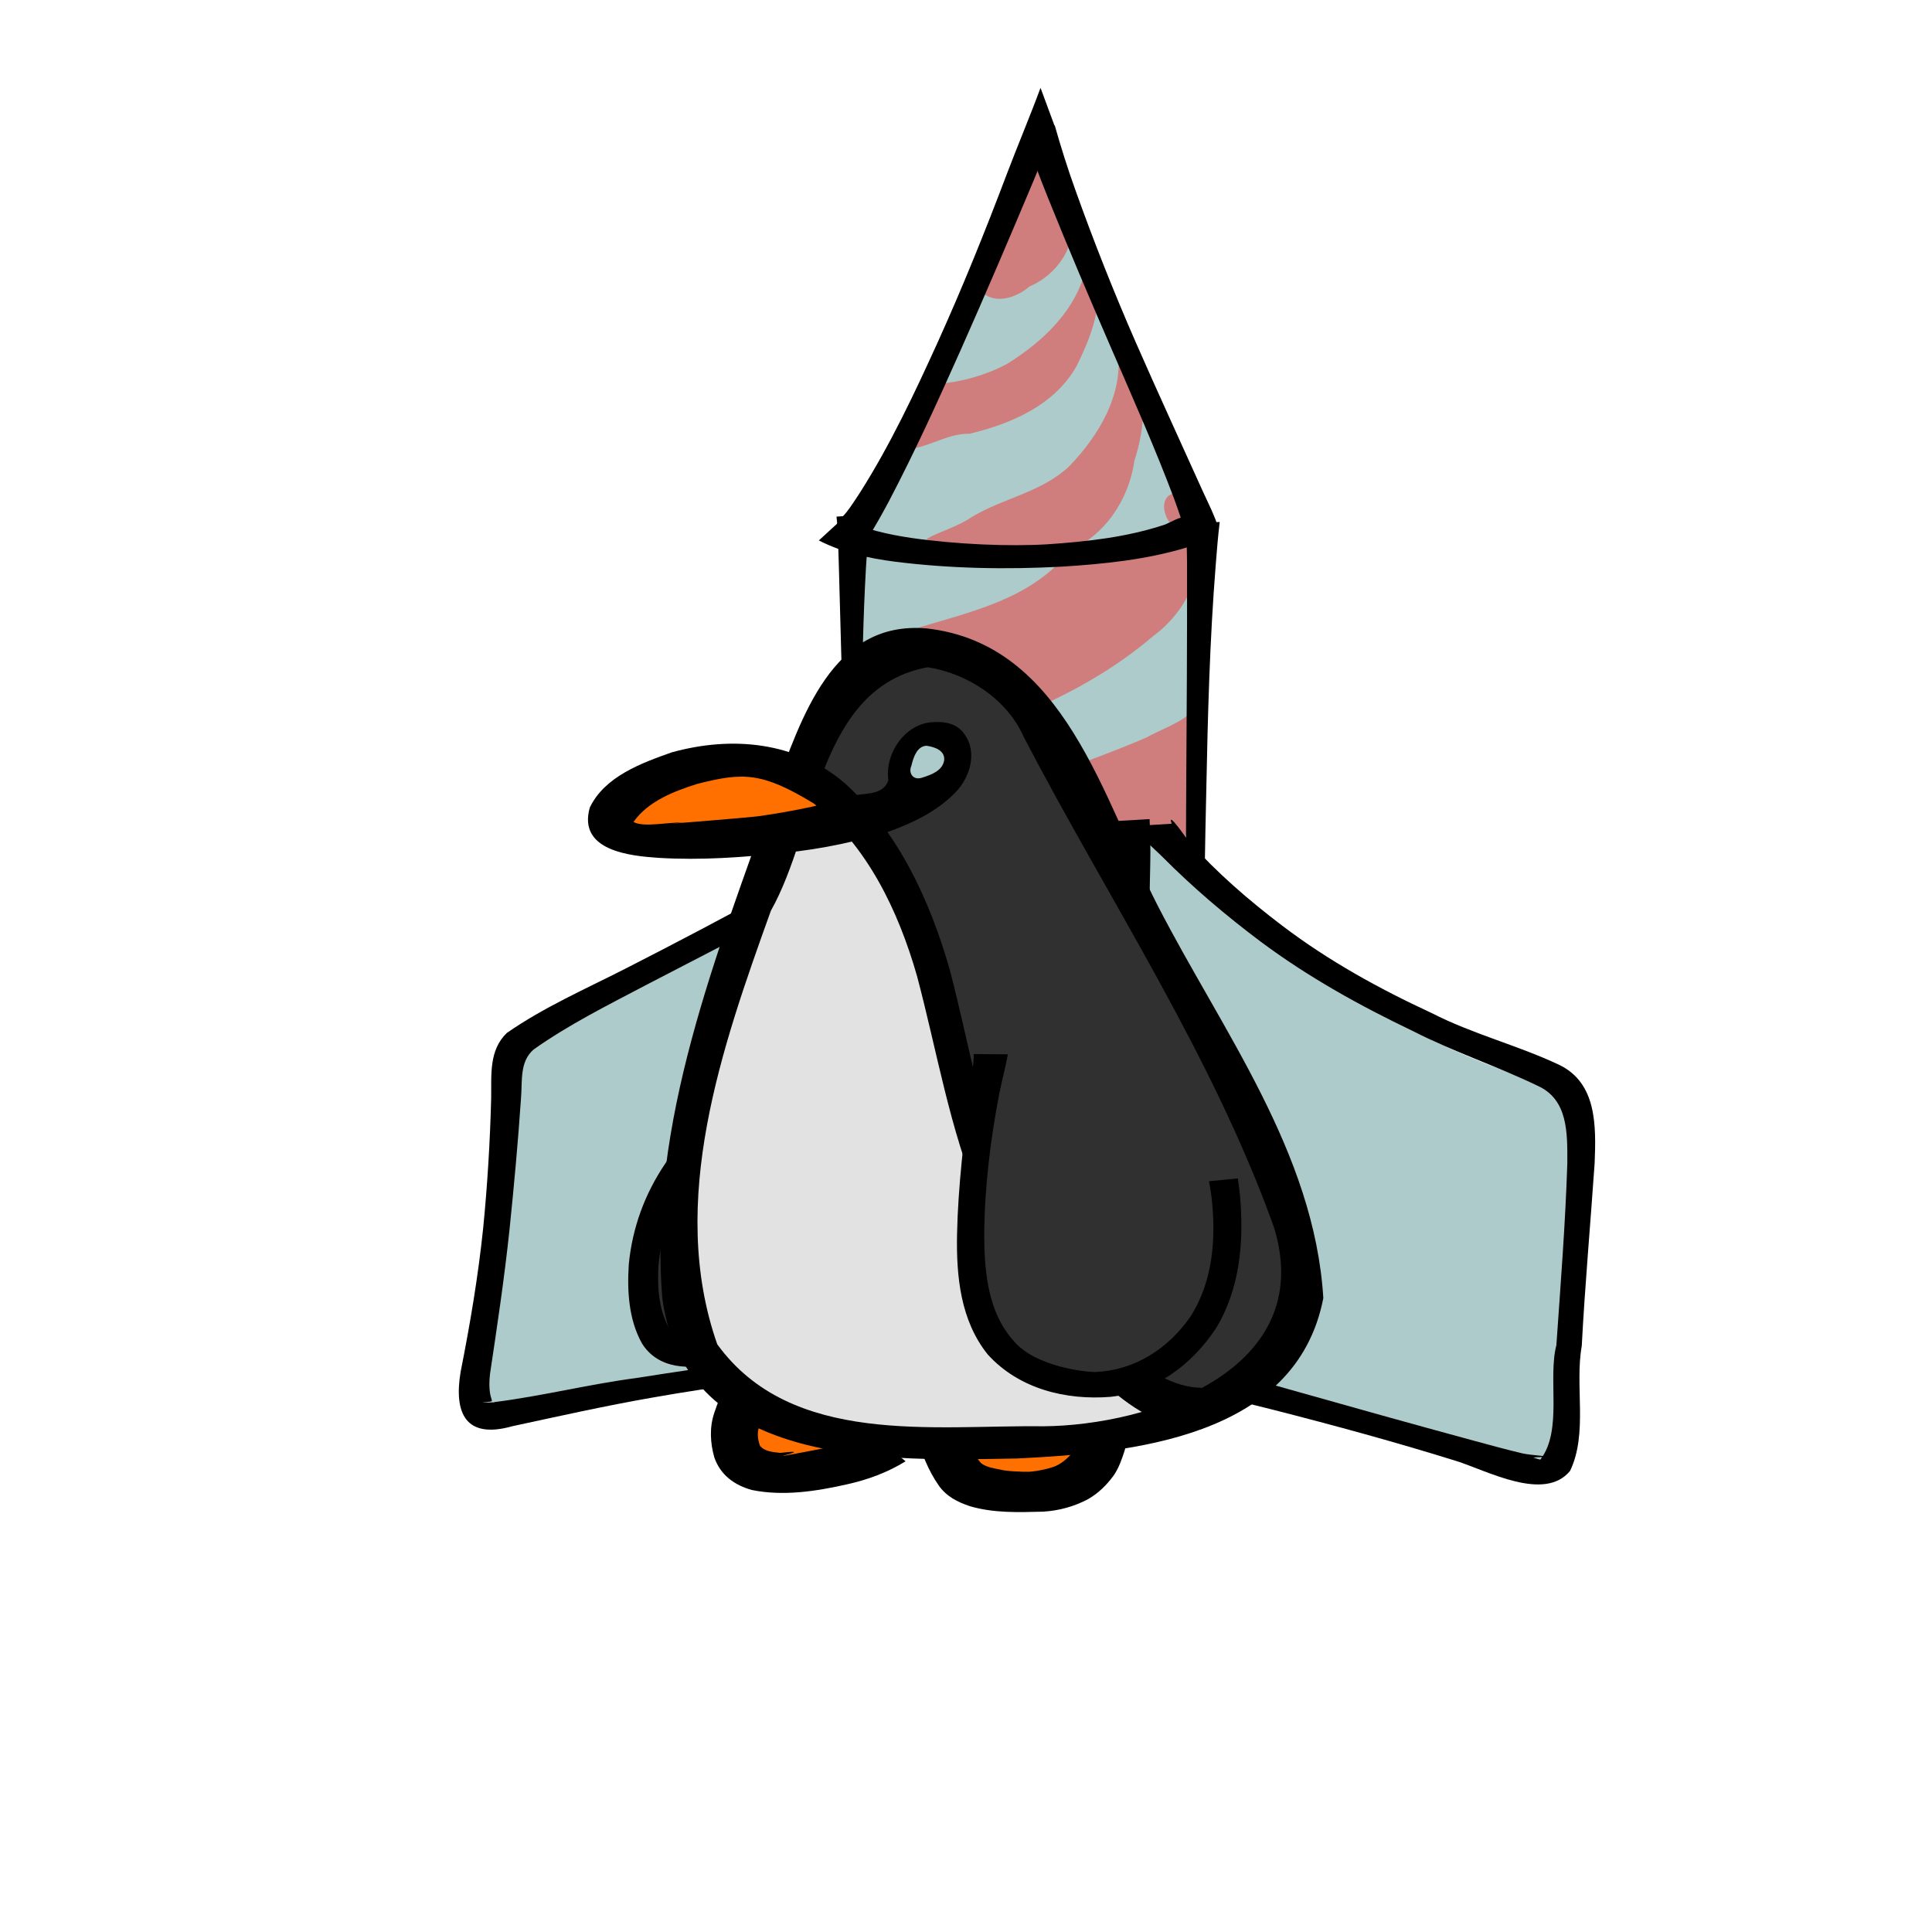
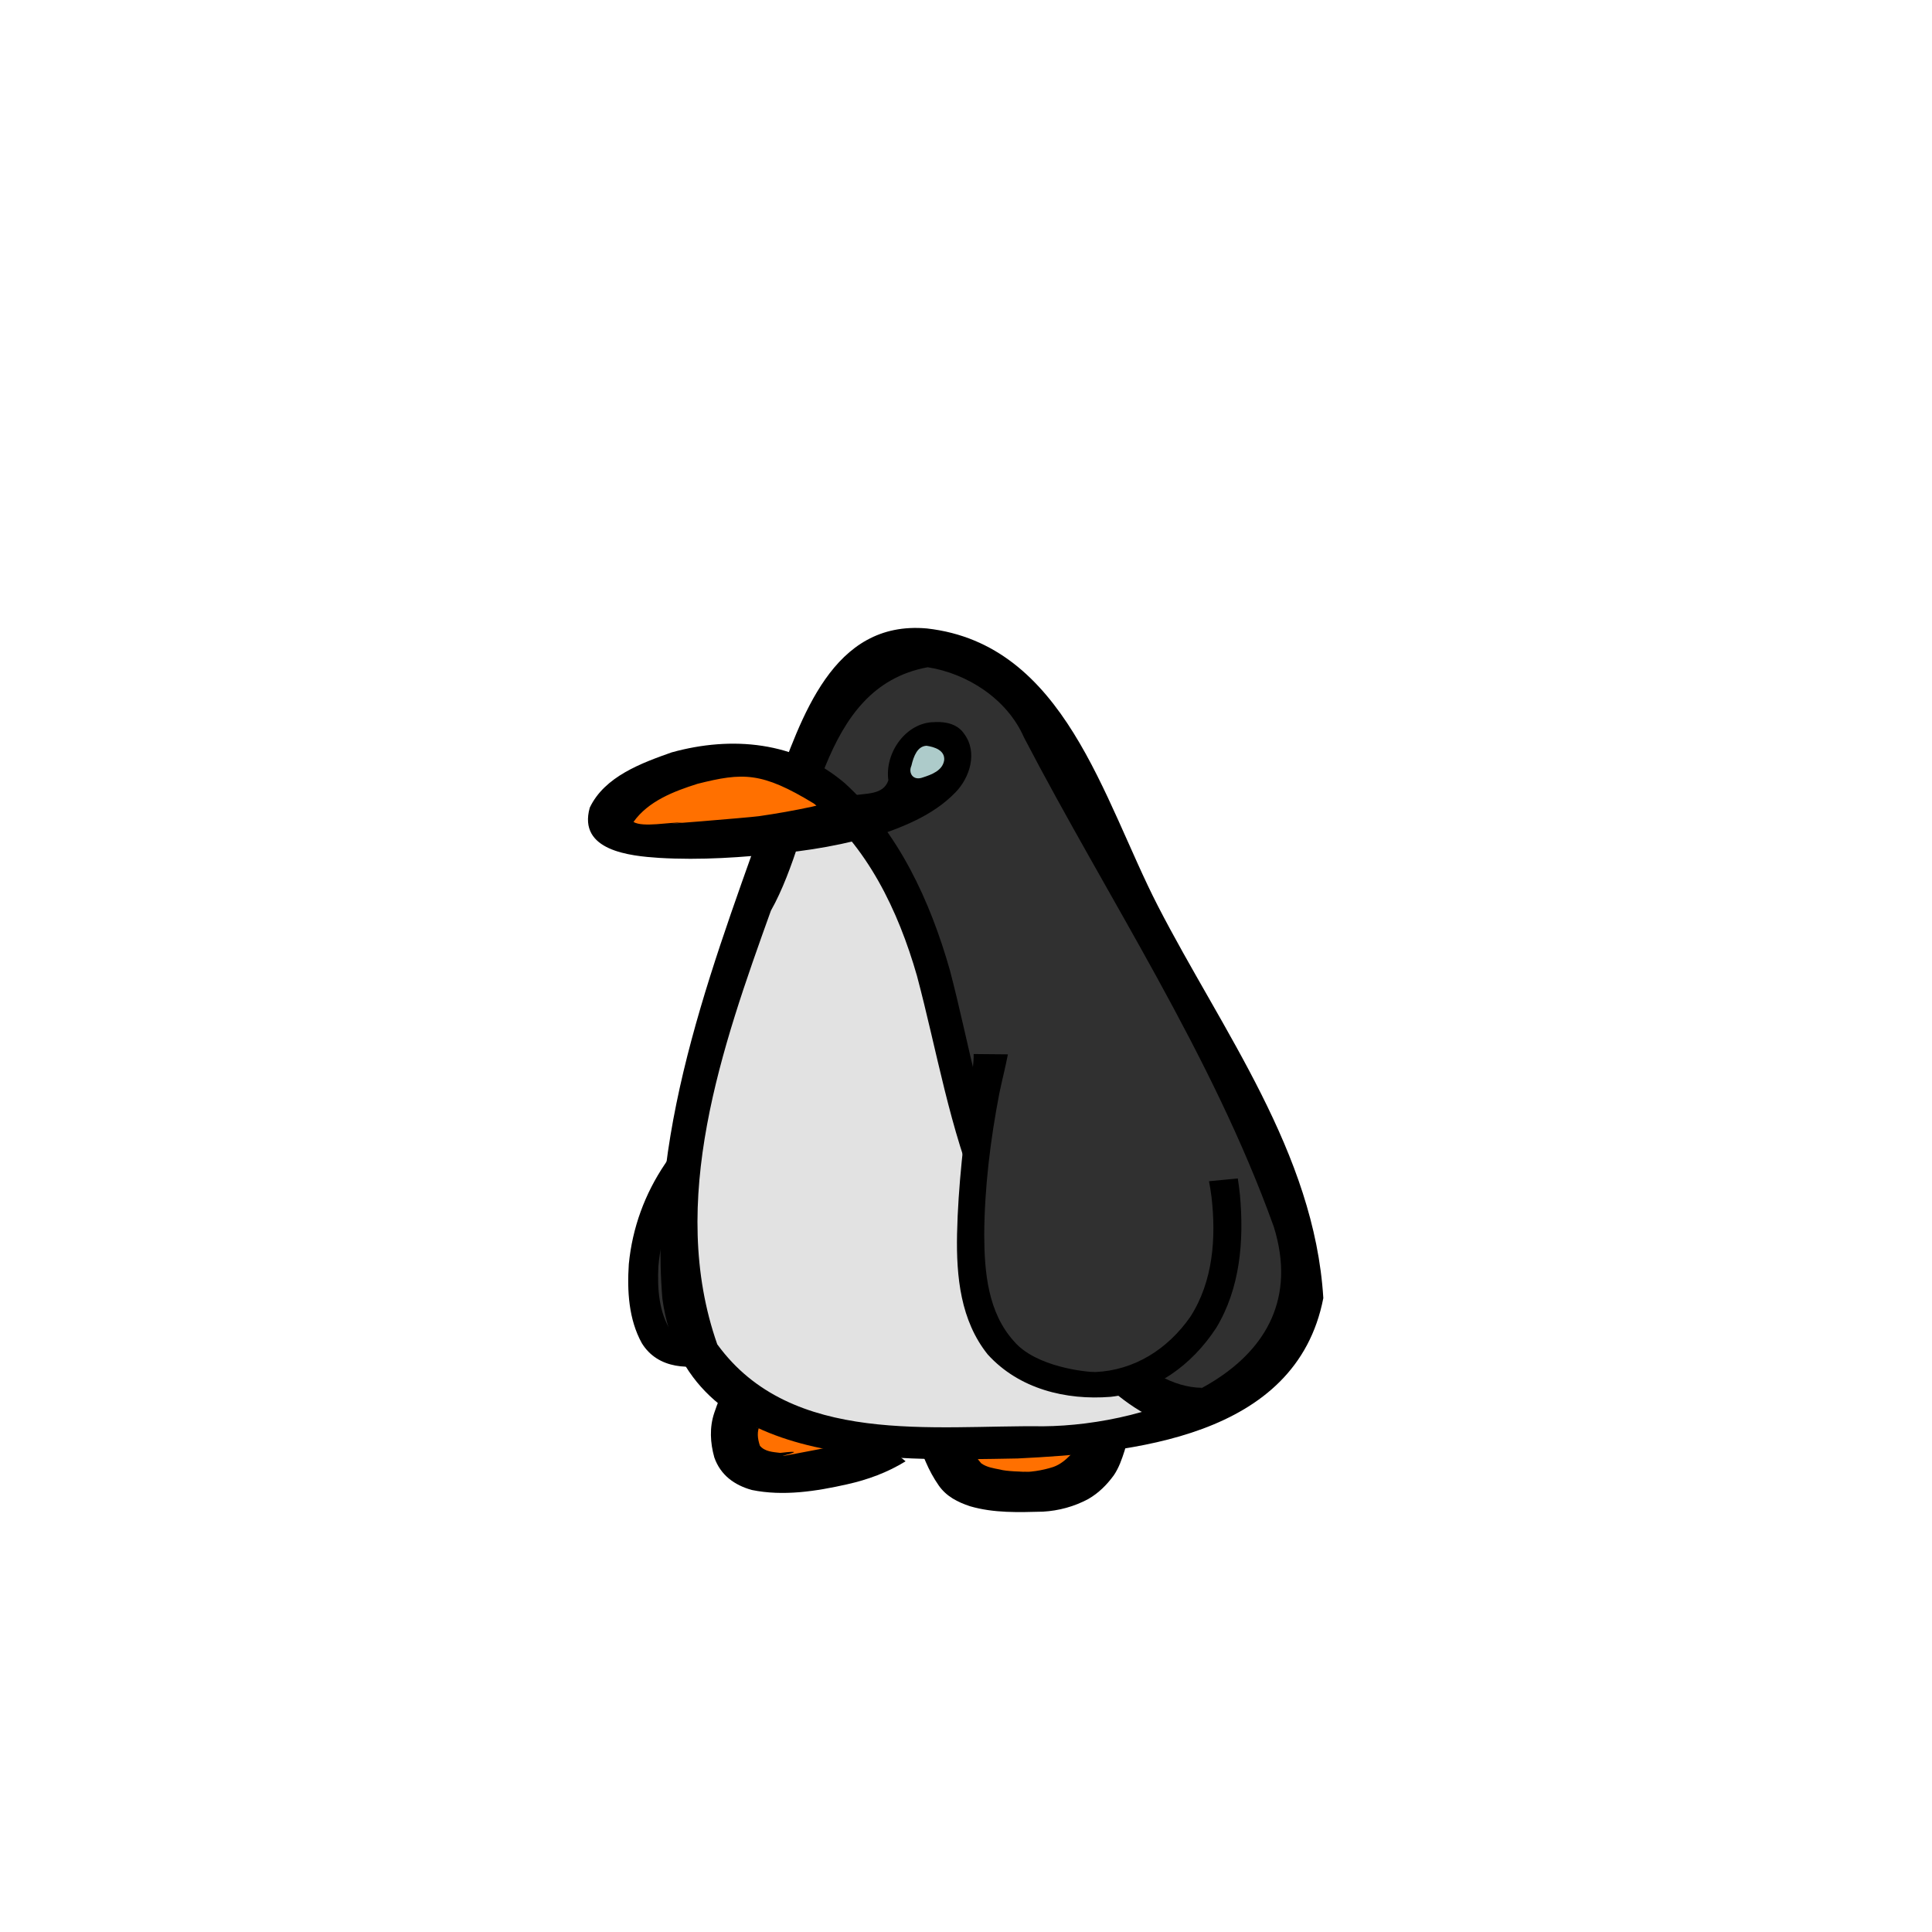
<svg xmlns="http://www.w3.org/2000/svg" width="1000" height="1000" id="svg2" version="1.0">
  <defs id="defs4" />
-   <g id="layer1" style="display:inline">
-     <path style="opacity:1;color:#000000;fill:#adcbca;fill-opacity:1;fill-rule:nonzero;stroke:none;stroke-width:80;stroke-linecap:butt;stroke-linejoin:miter;marker:none;marker-start:none;marker-mid:none;marker-end:none;stroke-miterlimit:4;stroke-dasharray:none;stroke-dashoffset:0;stroke-opacity:0.255;visibility:visible;display:inline;overflow:visible" d="M 479.53,422.743 C 409.654,454.323 345.438,497.258 277.503,532.778 C 259.28,547.203 260.857,573.113 259.63,594.314 C 257.129,636.348 254.081,678.715 243.314,719.511 C 249.839,739.487 274.555,733.784 288.698,726.977 C 337.118,712.672 387.839,709.597 437.922,708.038 C 452.644,706.143 470.607,714.005 482.861,702.995 C 496.179,687.992 490.689,666.022 491.096,647.694 C 489.9,587.092 493.059,526.474 491.774,465.889 C 490.421,450.898 486.948,435.842 479.53,422.743 z " id="path5038" />
-     <path style="opacity:1;color:#000000;fill:#000000;fill-opacity:1;fill-rule:nonzero;stroke:none;stroke-width:80;stroke-linecap:butt;stroke-linejoin:miter;marker:none;marker-start:none;marker-mid:none;marker-end:none;stroke-miterlimit:4;stroke-dasharray:none;stroke-dashoffset:0;stroke-opacity:0.255;visibility:visible;display:inline;overflow:visible" id="path4116" d="M 492.524,425.803 C 492.611,428.475 493.403,438.067 493.724,442.529 C 495.976,472.2 496.916,501.955 497.501,531.704 C 498.177,569.199 498.569,606.699 498.88,644.2 C 498.832,663.917 499.582,683.668 498.553,703.369 C 498.67,714.999 490.156,722.846 478.778,715.662 C 465.04,712.379 450.684,712.395 436.646,712.491 C 403.575,712.967 370.229,717.67 337.474,723.425 C 313.259,727.649 289.262,733.032 265.227,738.2 C 240.818,745.106 234.888,731.252 238.412,710.084 C 243.31,685.435 247.489,660.664 250.093,635.64 C 252.299,613.253 253.663,590.779 254.231,568.284 C 254.375,556.146 253.052,543.648 262.312,534.666 C 281.522,521.303 303.178,511.849 323.927,501.267 C 350.203,487.839 376.339,474.118 402.227,459.911 C 417.901,451.31 433.45,442.466 448.829,433.317 C 455.971,429.091 462.994,424.659 470.003,420.207 C 473.375,418.053 476.789,415.972 480.208,413.899 L 493.718,424.934 C 490.252,426.918 486.786,428.903 483.329,430.904 C 475.99,435.204 468.663,439.528 461.211,443.62 C 445.247,452.379 429.123,460.825 412.962,469.19 C 386.634,482.831 360.261,496.379 333.959,510.071 C 314.367,520.39 294.384,530.348 276.214,543.199 C 268.883,549.539 270.432,559.392 269.663,568.572 C 268.135,591.234 266.048,613.852 263.719,636.44 C 261.08,661.511 257.335,686.405 253.601,711.321 C 251.849,727.65 258.748,724.755 250.225,725.865 C 248.421,726.1 258.157,725.888 255.678,725.749 C 280.481,722.651 304.883,716.448 329.676,713.216 C 367.373,707.251 405.242,701.792 443.399,700.409 C 459.082,699.831 476.126,698.14 491.215,703.345 C 488.052,703.454 484.825,703.009 481.727,703.672 C 479.431,704.164 481.284,710.051 482.233,702.333 C 485.182,683.171 484.739,663.64 485.584,644.312 C 486.435,606.914 486.594,569.489 485.406,532.096 C 484.364,502.639 482.737,473.121 478.27,443.977 C 477.341,438.239 476.327,432.489 474.824,426.897 L 492.524,425.803 z " />
-     <path style="opacity:1;color:#000000;fill:#adcbca;fill-opacity:1;fill-rule:nonzero;stroke:none;stroke-width:80;stroke-linecap:butt;stroke-linejoin:miter;marker:none;marker-start:none;marker-mid:none;marker-end:none;stroke-miterlimit:4;stroke-dasharray:none;stroke-dashoffset:0;stroke-opacity:0.255;visibility:visible;display:inline;overflow:visible" d="M 442.964,277.258 C 472.179,290.531 504.629,279.998 535.111,285.397 C 560.345,285.657 586.45,283.997 609.687,272.915 C 632.543,276.862 611.484,305.938 617.683,321.306 C 616.894,399.858 621.631,478.357 619.34,556.906 C 618.418,599.319 618.237,641.777 618.516,684.175 C 615.475,706.226 592.42,715.302 573.391,716.543 C 534.932,721.365 496.343,713.696 459.6,702.265 C 437.442,690.263 444.773,661.403 445.816,640.731 C 447.471,604.43 446.667,568.048 443.692,531.871 C 443.639,485.925 449.881,439.712 442.81,393.998 C 440.718,355.114 443.563,315.908 437.985,277.277 C 438.794,274.896 442.118,275.126 442.964,277.258 z " id="path5030" />
-     <g id="g12362" transform="matrix(1.01968,0,0,1.051264,-6.130071,-143.746)">
-       <path id="path12322" d="M 543.214,411.071 C 564.956,409.953 586.99,407.158 607.234,398.73 C 621.797,415.688 606.804,439.012 591.623,449.702 C 551.845,482.819 501.129,498.121 452.336,512.36 C 433.216,516.031 441.34,490.754 438.651,479.339 C 436.689,462.065 450.109,449.048 466.653,447.505 C 493.407,439.035 523.283,434.052 543.998,413.469 L 545,411.429" style="opacity:1;color:#000000;fill:#cf7d7d;fill-opacity:1;fill-rule:nonzero;stroke:none;stroke-width:80;stroke-linecap:butt;stroke-linejoin:miter;marker:none;marker-start:none;marker-mid:none;marker-end:none;stroke-miterlimit:4;stroke-dasharray:none;stroke-dashoffset:0;stroke-opacity:0.255;visibility:visible;display:inline;overflow:visible" />
-       <path id="path12324" d="M 615,482.143 C 610.053,506.023 620.427,533.925 603.46,554.529 C 574.769,584.978 532.407,594.269 494.073,606.549 C 470.828,616.874 438.024,636.127 441.17,619.251 C 436.679,602.387 436.298,581.356 442.267,564.994 C 458.161,543.107 481.748,543.475 500.695,533.796 C 529.759,520.258 558.806,512.129 588.328,499.69 C 597.476,494.623 609.513,491.8 615,482.143 z " style="opacity:1;color:#000000;fill:#cf7d7d;fill-opacity:1;fill-rule:nonzero;stroke:none;stroke-width:80;stroke-linecap:butt;stroke-linejoin:miter;marker:none;marker-start:none;marker-mid:none;marker-end:none;stroke-miterlimit:4;stroke-dasharray:none;stroke-dashoffset:0;stroke-opacity:0.255;visibility:visible;display:inline;overflow:visible" />
-       <path id="path12326" d="M 442.5,692.143 C 449.346,669.947 474.599,664.772 493.216,656.328 C 524.392,642.663 558.864,638.32 589.534,623.34 C 599.194,604.663 623.367,624.055 611.822,639.347 C 612.42,660.208 609.329,686.361 588.012,696.355 C 545.566,719.913 493.93,719.886 452.727,746.151 C 430.99,753.684 437.198,720.947 441.171,709.103 C 442.387,703.555 443.246,697.822 442.5,692.143 z " style="opacity:1;color:#000000;fill:#cf7d7d;fill-opacity:1;fill-rule:nonzero;stroke:none;stroke-width:80;stroke-linecap:butt;stroke-linejoin:miter;marker:none;marker-start:none;marker-mid:none;marker-end:none;stroke-miterlimit:4;stroke-dasharray:none;stroke-dashoffset:0;stroke-opacity:0.255;visibility:visible;display:inline;overflow:visible" />
-       <path id="path12328" d="M 485.714,808.214 C 486.88,785.774 514.137,784.64 529.434,775.681 C 552.876,764.662 576.122,753.16 598.525,740.135 C 613.42,755.662 592.815,774.921 596.761,792.704 C 592.755,815.129 566.82,820.688 547.485,819.368 C 527.869,819.764 506.534,820.684 488.81,811.217 C 487.63,810.389 486.762,809.194 485.714,808.214 z " style="opacity:1;color:#000000;fill:#cf7d7d;fill-opacity:1;fill-rule:nonzero;stroke:none;stroke-width:80;stroke-linecap:butt;stroke-linejoin:miter;marker:none;marker-start:none;marker-mid:none;marker-end:none;stroke-miterlimit:4;stroke-dasharray:none;stroke-dashoffset:0;stroke-opacity:0.255;visibility:visible;display:inline;overflow:visible" />
-     </g>
-     <path style="opacity:1;color:#000000;fill:#adcbca;fill-opacity:1;fill-rule:nonzero;stroke:none;stroke-width:80;stroke-linecap:butt;stroke-linejoin:miter;marker:none;marker-start:none;marker-mid:none;marker-end:none;stroke-miterlimit:4;stroke-dasharray:none;stroke-dashoffset:0;stroke-opacity:0.255;visibility:visible;display:inline;overflow:visible" d="M 441.934,277.789 C 469.848,234.82 484.127,184.449 509.916,140.268 C 514.81,118.468 521.008,96.317 533.852,77.931 C 547.871,74.669 547.387,94.089 549.568,103.448 C 559.362,140.237 579.64,172.631 596.428,206.261 C 605.673,224.291 614.426,242.657 621.159,261.86 C 605.306,282.014 578.221,285.649 554.595,285.421 C 521.82,285.412 488.998,284.856 456.289,282.89 C 451.272,282.057 446.312,280.496 441.934,277.789 z " id="path4148" />
-     <path style="opacity:1;color:#000000;fill:#000000;fill-opacity:1;fill-rule:nonzero;stroke:none;stroke-width:80;stroke-linecap:butt;stroke-linejoin:miter;marker:none;marker-start:none;marker-mid:none;marker-end:none;stroke-miterlimit:4;stroke-dasharray:none;stroke-dashoffset:0;stroke-opacity:0.255;visibility:visible;display:inline;overflow:visible" id="path4078" d="M 450.678,266.302 C 449.493,275.366 448.823,284.512 448.229,293.643 C 445.382,343.862 446.048,394.208 446.57,444.484 C 447.403,503.311 448.154,562.137 448.569,620.968 C 448.745,644.263 448.845,667.559 448.934,690.854 L 435.1,690.828 C 436.223,667.578 437.15,644.319 437.731,621.048 C 439.177,562.272 439.207,503.47 438.03,444.688 C 437.03,394.342 435.594,344.006 434.21,293.67 C 433.959,285.728 433.753,273.972 432.978,267.396 L 450.678,266.302 z " />
-     <path style="opacity:1;color:#000000;fill:#000000;fill-opacity:1;fill-rule:nonzero;stroke:none;stroke-width:80;stroke-linecap:butt;stroke-linejoin:miter;marker:none;marker-start:none;marker-mid:none;marker-end:none;stroke-miterlimit:4;stroke-dasharray:none;stroke-dashoffset:0;stroke-opacity:0.255;visibility:visible;display:inline;overflow:visible" id="path4080" d="M 631.318,270.165 C 630.437,277.491 629.843,284.893 629.267,292.264 C 626.132,331.387 625.137,370.642 624.354,409.876 C 623.08,463.727 622.732,517.593 622.557,571.457 C 622.472,611.24 622.745,651.029 623.821,690.799 C 623.877,692.646 623.932,694.494 623.988,696.342 L 609.978,696.592 C 610.01,694.736 610.042,692.88 610.074,691.024 C 610.803,651.196 611.735,611.372 612.11,571.537 C 612.829,517.666 613.837,463.797 613.971,409.92 C 614.232,370.657 614.482,331.391 614.418,292.127 C 614.343,286.28 614.238,275.145 613.618,271.259 L 631.318,270.165 z " />
-     <path style="opacity:1;color:#000000;fill:#000000;fill-opacity:1;fill-rule:nonzero;stroke:none;stroke-width:80;stroke-linecap:butt;stroke-linejoin:miter;marker:none;marker-start:none;marker-mid:none;marker-end:none;stroke-miterlimit:4;stroke-dasharray:none;stroke-dashoffset:0;stroke-opacity:0.255;visibility:visible;display:inline;overflow:visible" id="path4082" d="M 447.322,687.4 C 447.025,687.153 447.389,686.547 447.405,686.352 C 450.733,688.952 454.57,690.683 458.385,692.377 C 473.353,698.396 489.247,701.43 505.092,703.773 C 498.435,706.005 572.982,706.907 558.502,707.239 C 574.416,706.368 590.069,702.707 605.004,697.051 C 609.591,695.364 613.966,693.182 618.248,690.81 L 631.146,701.4 C 626.351,704.146 621.436,706.653 616.246,708.528 C 600.357,714.476 583.771,718.526 566.899,719.923 C 543.336,721.02 519.866,719.586 496.532,715.895 C 479.695,713.409 462.729,710.457 446.773,704.186 C 441.151,701.799 435.279,699.055 431.532,693.92 C 430.656,692.175 429.732,690.512 429.622,688.494 L 447.322,687.4 z " />
-     <path style="opacity:1;color:#000000;fill:#adcbca;fill-opacity:1;fill-rule:nonzero;stroke:none;stroke-width:80;stroke-linecap:butt;stroke-linejoin:miter;marker:none;marker-start:none;marker-mid:none;marker-end:none;stroke-miterlimit:4;stroke-dasharray:none;stroke-dashoffset:0;stroke-opacity:0.255;visibility:visible;display:inline;overflow:visible" d="M 587.168,430.177 C 615.394,434.576 630.99,462.059 653.149,477.397 C 694.655,517.866 746.824,545.15 801.247,561.844 C 818.165,571.114 819.865,594.09 815.535,611.248 C 808.823,655.046 814.475,699.809 807.174,743.499 C 803.256,764.338 777.347,763.923 763.484,754.25 C 737.851,735.332 704.061,738.661 676.582,724.053 C 655.676,717.76 634.153,713.934 613.289,707.479 C 598.213,707.863 577.855,703.335 574.069,685.713 C 572.74,659.347 589.939,634.315 582.494,607.817 C 577.003,552.436 595.573,496.867 584.085,441.785 C 584.099,437.737 584.941,433.573 587.168,430.177 z " id="path5064" />
-     <g id="g12378" transform="matrix(1.01968,0,0,1.051264,-6.130071,-143.746)">
-       <path style="opacity:1;color:#000000;fill:#cf7d7d;fill-opacity:1;fill-rule:nonzero;stroke:none;stroke-width:80;stroke-linecap:butt;stroke-linejoin:miter;marker:none;marker-start:none;marker-mid:none;marker-end:none;stroke-miterlimit:4;stroke-dasharray:none;stroke-dashoffset:0;stroke-opacity:0.255;visibility:visible;display:inline;overflow:visible" d="M 512.5,254.643 C 519.812,241.46 523.146,226.22 532.366,214.078 C 543.609,219.4 542.14,234.085 549.632,242.499 C 553.404,257.48 542.15,272.313 528.676,277.744 C 522.652,282.746 513.05,286.345 505.888,281.746 C 499.351,274.306 507.118,265.129 510.799,258.294 C 511.435,257.11 512.019,255.898 512.5,254.643 z " id="path12370" />
-       <path style="opacity:1;color:#000000;fill:#cf7d7d;fill-opacity:1;fill-rule:nonzero;stroke:none;stroke-width:80;stroke-linecap:butt;stroke-linejoin:miter;marker:none;marker-start:none;marker-mid:none;marker-end:none;stroke-miterlimit:4;stroke-dasharray:none;stroke-dashoffset:0;stroke-opacity:0.255;visibility:visible;display:inline;overflow:visible" d="M 557.321,268.214 C 552.635,289.477 535.119,305.117 517.208,315.911 C 506.509,321.441 494.675,324.645 482.697,325.719 C 472.561,333.94 468.317,346.708 462.072,357.708 C 474.713,359.316 485.524,349.981 498.058,350.303 C 518.993,345.476 541.3,336.381 552.534,316.884 C 559.078,304.045 565.186,289.604 563.006,274.925 C 562.079,272.082 560.194,269.342 557.321,268.214 z " id="path12372" />
-       <path style="opacity:1;color:#000000;fill:#cf7d7d;fill-opacity:1;fill-rule:nonzero;stroke:none;stroke-width:80;stroke-linecap:butt;stroke-linejoin:miter;marker:none;marker-start:none;marker-mid:none;marker-end:none;stroke-miterlimit:4;stroke-dasharray:none;stroke-dashoffset:0;stroke-opacity:0.255;visibility:visible;display:inline;overflow:visible" d="M 573.393,308.75 C 576.568,330.803 563.675,351.347 548.72,366.35 C 534.768,379.143 515.19,381.945 499.219,391.34 C 491.994,396.137 483.373,398.273 476.73,401.892 C 473.133,411.157 483.007,413.98 489.792,412.101 C 509.192,413.923 529.025,412.665 547.948,408.11 C 566.431,401.029 579.064,382.887 581.834,363.621 C 587.092,347.723 589.523,328.261 578.164,314.313 C 576.731,312.331 575.135,310.466 573.393,308.75 z " id="path12374" />
-       <path style="opacity:1;color:#000000;fill:#cf7d7d;fill-opacity:1;fill-rule:nonzero;stroke:none;stroke-width:80;stroke-linecap:butt;stroke-linejoin:miter;marker:none;marker-start:none;marker-mid:none;marker-end:none;stroke-miterlimit:4;stroke-dasharray:none;stroke-dashoffset:0;stroke-opacity:0.255;visibility:visible;display:inline;overflow:visible" d="M 602.5,379.464 C 589.384,381.669 602.573,406.275 609.417,392.704 C 610.791,387.284 606.152,382.725 602.5,379.464 z " id="path12376" />
-     </g>
-     <path style="opacity:1;color:#000000;fill:#000000;fill-opacity:1;fill-rule:nonzero;stroke:none;stroke-width:80;stroke-linecap:butt;stroke-linejoin:miter;marker:none;marker-start:none;marker-mid:none;marker-end:none;stroke-miterlimit:4;stroke-dasharray:none;stroke-dashoffset:0;stroke-opacity:0.255;visibility:visible;display:inline;overflow:visible" id="path4100" d="M 628.367,276.353 C 625.016,280.606 618.876,281.89 613.967,283.46 C 593.131,289.714 571.42,291.912 549.838,293.287 C 521.009,294.836 491.996,294.337 463.318,290.741 C 449.71,288.97 436.164,286.073 423.838,279.732 L 436.074,268.498 C 447.349,273.908 459.568,276.638 471.836,278.456 C 494.896,281.744 521.938,282.944 542.101,281.732 C 562.58,280.341 583.226,278.086 602.845,271.56 C 605.178,270.739 612.695,266.311 612.407,268.392 L 628.367,276.353 z " />
-     <path style="opacity:1;color:#000000;fill:#000000;fill-opacity:1;fill-rule:nonzero;stroke:none;stroke-width:80;stroke-linecap:butt;stroke-linejoin:miter;marker:none;marker-start:none;marker-mid:none;marker-end:none;stroke-miterlimit:4;stroke-dasharray:none;stroke-dashoffset:0;stroke-opacity:0.255;visibility:visible;display:inline;overflow:visible" id="path4104" d="M 613.153,275.043 C 612.687,271.962 609.369,262.686 607.718,258.141 C 597.851,231.916 586.477,206.33 575.345,180.659 C 564.091,154.705 552.999,128.672 542.449,102.404 C 537.912,91.237 533.736,79.923 529.884,68.487 L 545.939,64.913 C 549.152,76.255 552.7,87.494 556.695,98.572 C 566.137,125.045 576.506,151.162 587.736,176.883 C 599.027,202.687 610.851,228.238 622.401,253.918 C 625.379,260.482 628.824,267.017 630.853,273.949 L 613.153,275.043 z " />
-     <path style="opacity:1;color:#000000;fill:#000000;fill-opacity:1;fill-rule:nonzero;stroke:none;stroke-width:80;stroke-linecap:butt;stroke-linejoin:miter;marker:none;marker-start:none;marker-mid:none;marker-end:none;stroke-miterlimit:4;stroke-dasharray:none;stroke-dashoffset:0;stroke-opacity:0.255;visibility:visible;display:inline;overflow:visible" id="path4108" d="M 435.258,267.225 C 435.708,269.793 443.536,257.353 445.496,254.381 C 460.948,229.947 473.325,203.609 485.319,177.242 C 498.249,148.672 509.986,119.544 521.093,90.175 C 526.098,76.91 533.706,58.779 538.571,45.46 L 545.893,65.249 C 540.399,78.436 540.456,80.509 534.91,93.673 C 522.667,122.792 510.282,151.849 497.456,180.7 C 485.567,207.34 473.52,233.935 459.953,259.72 C 456.572,266.063 453.049,272.332 449.264,278.426 L 435.258,267.225 z " />
-     <path style="opacity:1;color:#000000;fill:#000000;fill-opacity:1;fill-rule:nonzero;stroke:none;stroke-width:80;stroke-linecap:butt;stroke-linejoin:miter;marker:none;marker-start:none;marker-mid:none;marker-end:none;stroke-miterlimit:4;stroke-dasharray:none;stroke-dashoffset:0;stroke-opacity:0.255;visibility:visible;display:inline;overflow:visible" id="path4114" d="M 606.478,426.358 C 603.801,418.921 614.078,434.026 615.411,435.544 C 629.941,451.796 646.411,466.025 663.65,479.105 C 687.606,497.325 713.913,511.801 741.011,524.35 C 762.248,535.248 785.587,541.03 807.089,551.19 C 826.557,560.61 826.14,582.753 825.388,601.957 C 823.221,633.541 820.38,665.063 818.713,696.684 C 815.017,717.288 821.993,741.911 812.671,761.322 C 799.369,777.598 769.697,761.188 753.598,756.149 C 722.265,746.407 690.619,737.769 658.854,729.663 C 638.998,724.741 619.16,719.646 599.087,715.726 C 591.166,713.953 583.117,713.348 575.047,713.003 C 562.957,710.922 565.996,695.904 566.962,686.859 C 570.056,661.09 572.71,635.272 574.762,609.392 C 577.52,575.734 579.012,541.984 579.77,508.219 C 580.215,487.838 580.23,467.444 579.573,447.068 C 579.391,439.68 578.801,432.316 578.153,424.958 L 595.027,423.967 C 595.348,431.562 595.549,439.162 595.377,446.764 C 595.067,467.311 594.285,487.846 593.341,508.371 C 591.692,542.211 589.651,576.029 587.72,609.853 C 586.099,635.716 583.989,661.544 582.487,687.414 C 582.338,691.726 580.55,702.956 584.352,698.39 C 592.681,699.161 600.879,700.941 608.99,703.004 C 628.583,707.991 647.98,713.76 667.461,719.184 C 699.096,728.141 730.759,736.987 762.482,745.607 C 771.003,747.898 779.516,750.268 788.103,752.29 C 792.166,753.246 804.635,753.898 800.475,754.156 C 798.225,754.295 795.956,754.126 793.719,754.41 C 793.525,754.435 797.657,755.813 797.373,755.378 C 808.92,740.276 801.034,713.729 805.574,696.306 C 807.757,664.875 810.24,633.439 811.247,601.941 C 811.282,586.435 811.668,569.104 795.877,562.004 C 774.728,551.786 752.322,544.434 731.376,533.709 C 703.88,520.562 677.099,505.726 652.499,487.372 C 634.609,473.952 617.49,459.449 601.66,443.495 C 597.042,438.825 590.469,434.088 588.783,427.452 L 606.478,426.358 z " />
-   </g>
  <g id="layer2" style="display:inline">
    <path style="opacity:1;color:#000000;fill:#303030;fill-opacity:1;fill-rule:nonzero;stroke:none;stroke-width:80;stroke-linecap:butt;stroke-linejoin:miter;marker:none;marker-start:none;marker-mid:none;marker-end:none;stroke-miterlimit:4;stroke-dasharray:none;stroke-dashoffset:0;stroke-opacity:0.255;visibility:visible;display:inline;overflow:visible" d="M 401.397,541.677 C 387.853,569.933 364.453,590.972 343.368,613.087 C 328.296,637.005 328.298,669.985 343.371,693.902 C 352.323,703.182 366.684,701.186 377.301,696.389 C 401.623,688.322 422.233,668.433 430.705,643.463 C 438.842,627.417 450.18,611.57 449.936,592.651 C 450.94,574.679 454.026,555.056 445.024,538.606 C 436.445,524.48 413.747,522.04 403.913,535.945 C 402.736,537.671 401.858,539.619 401.397,541.677 z " id="path6032" />
    <path style="opacity:1;color:#000000;fill:#000000;fill-opacity:1;fill-rule:nonzero;stroke:none;stroke-width:80;stroke-linecap:butt;stroke-linejoin:miter;marker:none;marker-start:none;marker-mid:none;marker-end:none;stroke-miterlimit:4;stroke-dasharray:none;stroke-dashoffset:0;stroke-opacity:0.255;visibility:visible;display:inline;overflow:visible" id="path4138" d="M 395.34,561.855 C 394.804,567.128 390.243,570.342 386.815,573.923 C 376.187,584.466 366.477,595.895 358.127,608.435 C 348.495,622.484 342.227,638.293 340.779,655.46 C 340.216,667.07 340.998,679.481 347.525,689.32 C 350.95,694.092 366.979,693.646 352.943,692.879 C 350.219,692.73 358.406,692.748 361.114,692.415 C 370.574,690.575 379.305,686.239 387.588,681.331 L 400.243,691.94 C 391.067,697.526 381.466,702.444 371.149,705.372 C 357.332,709.099 340.612,708.875 332.218,695.243 C 325.39,682.907 324.558,668.21 325.469,654.323 C 327.294,635.515 333.737,617.948 344.232,602.417 C 352.635,589.429 362.183,577.335 372.403,565.821 C 373.823,564.131 379.917,554.23 377.609,561.692 L 395.34,561.855 z " />
    <path style="opacity:1;color:#000000;fill:#ff7000;fill-opacity:1;fill-rule:nonzero;stroke:none;stroke-width:80;stroke-linecap:butt;stroke-linejoin:miter;marker:none;marker-start:none;marker-mid:none;marker-end:none;stroke-miterlimit:4;stroke-dasharray:none;stroke-dashoffset:0;stroke-opacity:0.255;visibility:visible;display:inline;overflow:visible" d="M 393.596,721.059 C 385.618,728.931 379.668,740.43 381.674,752.087 C 388.609,765.785 407.006,768.935 419.625,762.231 C 436.733,757.773 453.058,750.4 468.194,741.093 C 477.477,738.87 487.099,745.852 489.839,754.924 C 507.254,777.607 545.05,779.688 563.567,757.373 C 573.341,743.881 567.777,724.398 556.679,713.635 C 542.792,698.193 518.221,696.768 501.451,707.961 C 491.267,713.842 484.201,724.294 473.719,729.585 C 462.642,732.645 452.245,725.546 443.994,718.765 C 432,711.043 415.937,709.079 403.401,716.619 C 400.114,718.055 396.882,719.62 393.596,721.059 z " id="path6070" />
    <path style="opacity:1;color:#000000;fill:#303030;fill-opacity:1;fill-rule:nonzero;stroke:none;stroke-width:80;stroke-linecap:butt;stroke-linejoin:miter;marker:none;marker-start:none;marker-mid:none;marker-end:none;stroke-miterlimit:4;stroke-dasharray:none;stroke-dashoffset:0;stroke-opacity:0.255;visibility:visible;display:inline;overflow:visible" d="M 358.041,691.258 C 364.35,718.183 392.998,727.082 414.8,736.707 C 460.552,752.872 509.578,745.392 556.789,743.597 C 596.384,738.55 641.385,729.248 665.974,693.522 C 685.985,659.915 678.643,615.198 655.887,585.072 C 613.742,502.989 575.038,416.939 513.387,347.989 C 492.641,329.021 455.587,327.501 438.368,352.264 C 415.02,381.158 411.627,420.238 396.367,453.361 C 375.855,510.597 351.539,567.721 345.744,629.054 C 345.36,650.523 354.114,670.516 358.041,691.258 z " id="path5080" />
    <path style="opacity:1;color:#000000;fill:#e2e2e2;fill-opacity:1;fill-rule:nonzero;stroke:none;stroke-width:80;stroke-linecap:butt;stroke-linejoin:miter;marker:none;marker-start:none;marker-mid:none;marker-end:none;stroke-miterlimit:4;stroke-dasharray:none;stroke-dashoffset:0;stroke-opacity:0.255;visibility:visible;display:inline;overflow:visible" d="M 396.643,450.218 C 371.982,511.545 345.588,576.409 352.799,644.284 C 356.36,673.415 363.516,707.473 390.77,722.704 C 434.296,749.899 487.093,747.505 536.08,746.96 C 556.198,746.879 576.351,746.794 596.4,744.876 C 612.143,737.013 600.401,717.055 587.75,713.344 C 574.611,711.807 563.33,704.414 553.214,695.67 C 526.837,673.549 509.972,640.194 507.05,605.319 C 501.783,581.836 495.842,558.371 494.178,534.269 C 486.033,495.342 464.687,461.398 446.58,426.826 C 440.82,414.887 429.769,397.747 414.706,405.337 C 399.488,413.995 401.385,434.244 397.236,449.055 L 396.847,449.818 L 396.643,450.218 z " id="path7877" />
    <path style="opacity:1;color:#000000;fill:#000000;fill-opacity:1;fill-rule:nonzero;stroke:none;stroke-width:80;stroke-linecap:butt;stroke-linejoin:miter;marker:none;marker-start:none;marker-mid:none;marker-end:none;stroke-miterlimit:4;stroke-dasharray:none;stroke-dashoffset:0;stroke-opacity:0.255;visibility:visible;display:inline;overflow:visible" d="M 479.778,325.288 C 551.175,333.337 570.961,413.762 599.292,468.875 C 632.602,533.611 680.338,596.554 684.95,671.903 C 670.844,744.513 585.165,751.996 526.745,754.899 C 460.851,756.028 354.993,760.63 342.847,672.191 C 335.353,581.025 371.284,493.537 400.798,409.37 C 414.828,371.692 430.762,320.877 479.778,325.288 z M 476.267,344.997 L 473.374,345.087 L 476.267,344.997 z M 480.175,345.363 C 423.348,355.843 423.033,428.769 399.015,471.374 C 373.779,541.622 345.354,621.969 371.247,695.798 C 409.654,748.744 483.327,737.521 539.862,738.243 C 595.347,737.837 682.371,709.247 659.331,635.017 C 627.147,545.439 573.693,465.554 529.965,381.613 C 521.297,361.757 500.597,348.547 480.175,345.363 z " id="path3946" />
    <path style="opacity:1;color:#000000;fill:#000000;fill-opacity:1;fill-rule:nonzero;stroke:none;stroke-width:80;stroke-linecap:butt;stroke-linejoin:miter;marker:none;marker-start:none;marker-mid:none;marker-end:none;stroke-miterlimit:4;stroke-dasharray:none;stroke-dashoffset:0;stroke-opacity:0.255;visibility:visible;display:inline;overflow:visible" id="path3988" d="M 391.935,738.999 C 395.863,736.178 396.726,730.933 393.472,737.265 C 391.634,740.936 392.086,744.579 393.326,748.298 C 395.891,751.416 400.098,751.545 403.826,752.021 C 427.356,749.233 381.693,758.219 423.919,750.12 C 432.954,748.378 441.758,745.54 449.912,741.155 L 468.734,756.357 C 459.398,762.148 449.102,765.906 438.46,768.278 C 422.392,771.897 405.431,774.543 389.132,771.211 C 380.219,768.727 372.928,763.579 369.715,754.325 C 367.609,746.771 367.166,738.858 369.697,731.318 C 371.498,726.159 373.104,720.784 377.506,717.335 L 391.935,738.999 z " />
    <path style="opacity:1;color:#000000;fill:#000000;fill-opacity:1;fill-rule:nonzero;stroke:none;stroke-width:80;stroke-linecap:butt;stroke-linejoin:miter;marker:none;marker-start:none;marker-mid:none;marker-end:none;stroke-miterlimit:4;stroke-dasharray:none;stroke-dashoffset:0;stroke-opacity:0.255;visibility:visible;display:inline;overflow:visible" id="path3990" d="M 502.396,748.38 C 501.73,745.636 502.812,748.855 503.12,749.706 C 504.197,752.635 505.838,755.126 507.873,757.403 C 510.682,759.455 514.248,759.968 517.579,760.621 C 524.077,762.548 550.516,761.433 526.827,761.979 C 533.069,762.094 539.218,761.215 545.163,759.302 C 548.665,758.068 551.454,755.773 554.039,753.138 C 555.959,751.116 556.851,748.517 557.775,745.919 C 558.625,743.187 559.333,740.409 560.088,737.648 L 584.592,742.123 C 583.744,745.041 582.926,747.969 582.082,750.889 C 580.654,755.315 579.138,759.762 576.503,763.607 C 572.894,768.579 568.559,772.868 563.26,775.909 C 555.958,779.812 548.08,781.949 539.848,782.431 C 527.175,782.754 514.418,783.229 502.086,779.627 C 495.708,777.51 489.834,774.579 485.828,768.798 C 483.231,765.046 481.044,761.037 479.231,756.821 C 478.273,754.527 477.151,752.267 476.941,749.745 L 502.396,748.38 z " />
    <path style="opacity:1;color:#000000;fill:#ff7000;fill-opacity:1;fill-rule:nonzero;stroke:none;stroke-width:80;stroke-linecap:butt;stroke-linejoin:miter;marker:none;marker-start:none;marker-mid:none;marker-end:none;stroke-miterlimit:4;stroke-dasharray:none;stroke-dashoffset:0;stroke-opacity:0.255;visibility:visible;display:inline;overflow:visible" d="M 443.257,421.684 C 432.566,418.376 428.261,405.291 417.384,402.336 C 402.498,395.373 385.817,397.898 370,397.077 C 352.204,397.863 334.558,405.225 321.707,418.013 C 318.159,422.496 318.163,430.731 323.799,433.449 C 330.283,436.835 337.78,435.365 344.754,435.957 C 368.939,435.705 392.957,432.485 416.967,429.823 C 424.175,429.056 431.442,428.753 438.639,428.046 C 441.239,427.312 444.729,424.934 443.257,421.684 z " id="path5971" />
    <path style="opacity:1;color:#000000;fill:#000000;fill-opacity:1;fill-rule:nonzero;stroke:none;stroke-width:80;stroke-linecap:butt;stroke-linejoin:miter;marker:none;marker-start:none;marker-mid:none;marker-end:none;stroke-miterlimit:4;stroke-dasharray:none;stroke-dashoffset:0;stroke-opacity:0.255;visibility:visible;display:inline;overflow:visible" id="path4006" d="M 630.413,734.8 C 626,738.647 615.139,738.708 608.196,738.237 C 590.805,733.348 576.714,721.722 564.057,708.94 C 539.975,683.831 521.382,653.898 507.245,621.863 C 491.514,584.526 485.011,544.118 474.613,505.066 C 464.916,471.268 448.861,437.821 421.271,415.916 C 394.291,399.483 384.547,399.773 361.013,405.704 C 348.988,409.519 335.573,414.583 327.896,425.441 C 332.83,428.399 346.606,425.482 353.087,425.744 C 330.703,427.797 387.863,423.152 392.795,422.456 C 401.993,421.133 411.149,419.517 420.238,417.556 C 423.73,416.792 427.185,415.873 430.639,414.948 L 446.394,434.256 C 442.67,435.163 438.95,436.1 435.198,436.883 C 425.504,438.93 415.714,440.436 405.867,441.455 C 384.365,443.804 362.706,445.334 341.087,444.036 C 326.273,443.06 298.977,440.426 305.259,418.046 C 312.955,401.828 332.255,394.885 347.649,389.431 C 378.671,380.818 412.049,383.717 437.4,405.498 C 465.045,430.76 481.409,466.138 491.664,502.191 C 501.786,540.661 507.737,580.607 524.152,617.03 C 538.08,647.558 556.612,676.082 581.359,698.443 C 593.017,708.432 606.541,718.233 622.303,718.328 C 619.485,718.169 630.222,727.075 632.524,728.76 L 630.413,734.8 z " />
    <path style="opacity:1;color:#000000;fill:#adcbca;fill-opacity:1;fill-rule:nonzero;stroke:none;stroke-width:80;stroke-linecap:butt;stroke-linejoin:miter;marker:none;marker-start:none;marker-mid:none;marker-end:none;stroke-miterlimit:4;stroke-dasharray:none;stroke-dashoffset:0;stroke-opacity:0.255;visibility:visible;display:inline;overflow:visible" d="M 481.204,382.788 C 473.989,381.999 466.733,387.335 464.929,394.545 C 462.947,399.085 464.536,405.118 468.822,407.61 C 473.583,410.823 479.847,410.512 484.92,408.269 C 489.85,406.264 494.252,402.308 495.999,397.047 C 496.721,392.539 494.348,388.113 491.2,385.151 C 488.952,383.281 485.903,382.606 483.075,383.055 C 482.69,382.992 482.309,382.87 481.976,382.655" id="path9641" />
    <path style="opacity:1;color:#000000;fill:#000000;fill-opacity:1;fill-rule:nonzero;stroke:none;stroke-width:80;stroke-linecap:butt;stroke-linejoin:miter;marker:none;marker-start:none;marker-mid:none;marker-end:none;stroke-miterlimit:4;stroke-dasharray:none;stroke-dashoffset:0;stroke-opacity:0.255;visibility:visible;display:inline;overflow:visible" d="M 484.03,373.743 C 483.896,373.749 483.75,373.769 483.616,373.777 C 469.068,373.848 457.812,389.534 459.813,403.917 C 457.121,411.811 447.713,410.39 441.389,411.831 C 432.79,415.071 437.007,425.134 432.144,430.588 C 435.92,436.5 444.995,434.841 450.954,433.613 C 466.492,428.405 482.696,422.371 494.471,410.206 C 502.032,402.534 506.122,389.396 499.122,379.933 C 495.773,374.816 489.643,373.475 484.03,373.743 z M 479.417,386.012 C 479.601,385.999 479.438,386.009 479.626,386.011 C 483.562,386.601 489.146,388.285 488.713,393.438 C 487.911,398.84 482.255,400.915 477.717,402.378 C 472.542,404.339 470.05,400.038 471.734,396.363 C 472.928,391.242 474.896,386.337 479.417,386.012 z " id="path4016" />
    <path style="opacity:1;color:#000000;fill:#303030;fill-opacity:1;fill-rule:nonzero;stroke:none;stroke-width:80;stroke-linecap:butt;stroke-linejoin:miter;marker:none;marker-start:none;marker-mid:none;marker-end:none;stroke-miterlimit:4;stroke-dasharray:none;stroke-dashoffset:0;stroke-opacity:0.255;visibility:visible;display:inline;overflow:visible" d="M 511.721,520.052 C 513.387,566.061 494.48,611.483 504.431,657.404 C 508.316,677.539 515.73,699.649 534.107,710.323 C 555.655,719.596 580.219,715.615 601.454,707.46 C 617.346,699.445 626.375,682.355 631.062,665.483 C 639.33,644.95 640.951,620.142 629.22,600.622 C 620.422,583.069 611.084,565.787 602.685,548.039 C 588.97,524.025 569.274,501.133 542.51,493.148 C 527.055,490.427 512.181,504.186 511.721,520.052 z " id="path5998" />
    <path style="opacity:1;color:#000000;fill:#000000;fill-opacity:1;fill-rule:nonzero;stroke:none;stroke-width:80;stroke-linecap:butt;stroke-linejoin:miter;marker:none;marker-start:none;marker-mid:none;marker-end:none;stroke-miterlimit:4;stroke-dasharray:none;stroke-dashoffset:0;stroke-opacity:0.255;visibility:visible;display:inline;overflow:visible" id="path4126" d="M 521.685,545.729 C 520.397,552.508 518.633,559.205 517.241,565.971 C 512.619,590.045 509.601,614.499 509.434,639.06 C 509.51,658.603 511.354,679.305 524.803,694.215 C 536.227,707.711 562.701,710.219 566.86,710.164 C 587.135,709.311 604.46,698.3 616.125,681.551 C 627.916,663.177 629.517,640.775 627.067,619.439 C 626.28,614.021 626.71,616.697 625.782,611.411 L 640.685,609.955 C 641.499,615.635 641.124,612.762 641.805,618.573 C 643.929,642.223 641.943,666.884 629.422,687.452 C 616.696,706.813 597.744,720.467 574.829,723.003 C 551.758,724.848 527.474,718.954 511.233,701.055 C 497.185,683.505 494.927,660.824 495.369,638.764 C 495.892,613.733 499.013,588.889 502.061,564.078 C 502.733,558.702 504.177,549.662 503.954,545.566 L 521.685,545.729 z " />
  </g>
</svg>
